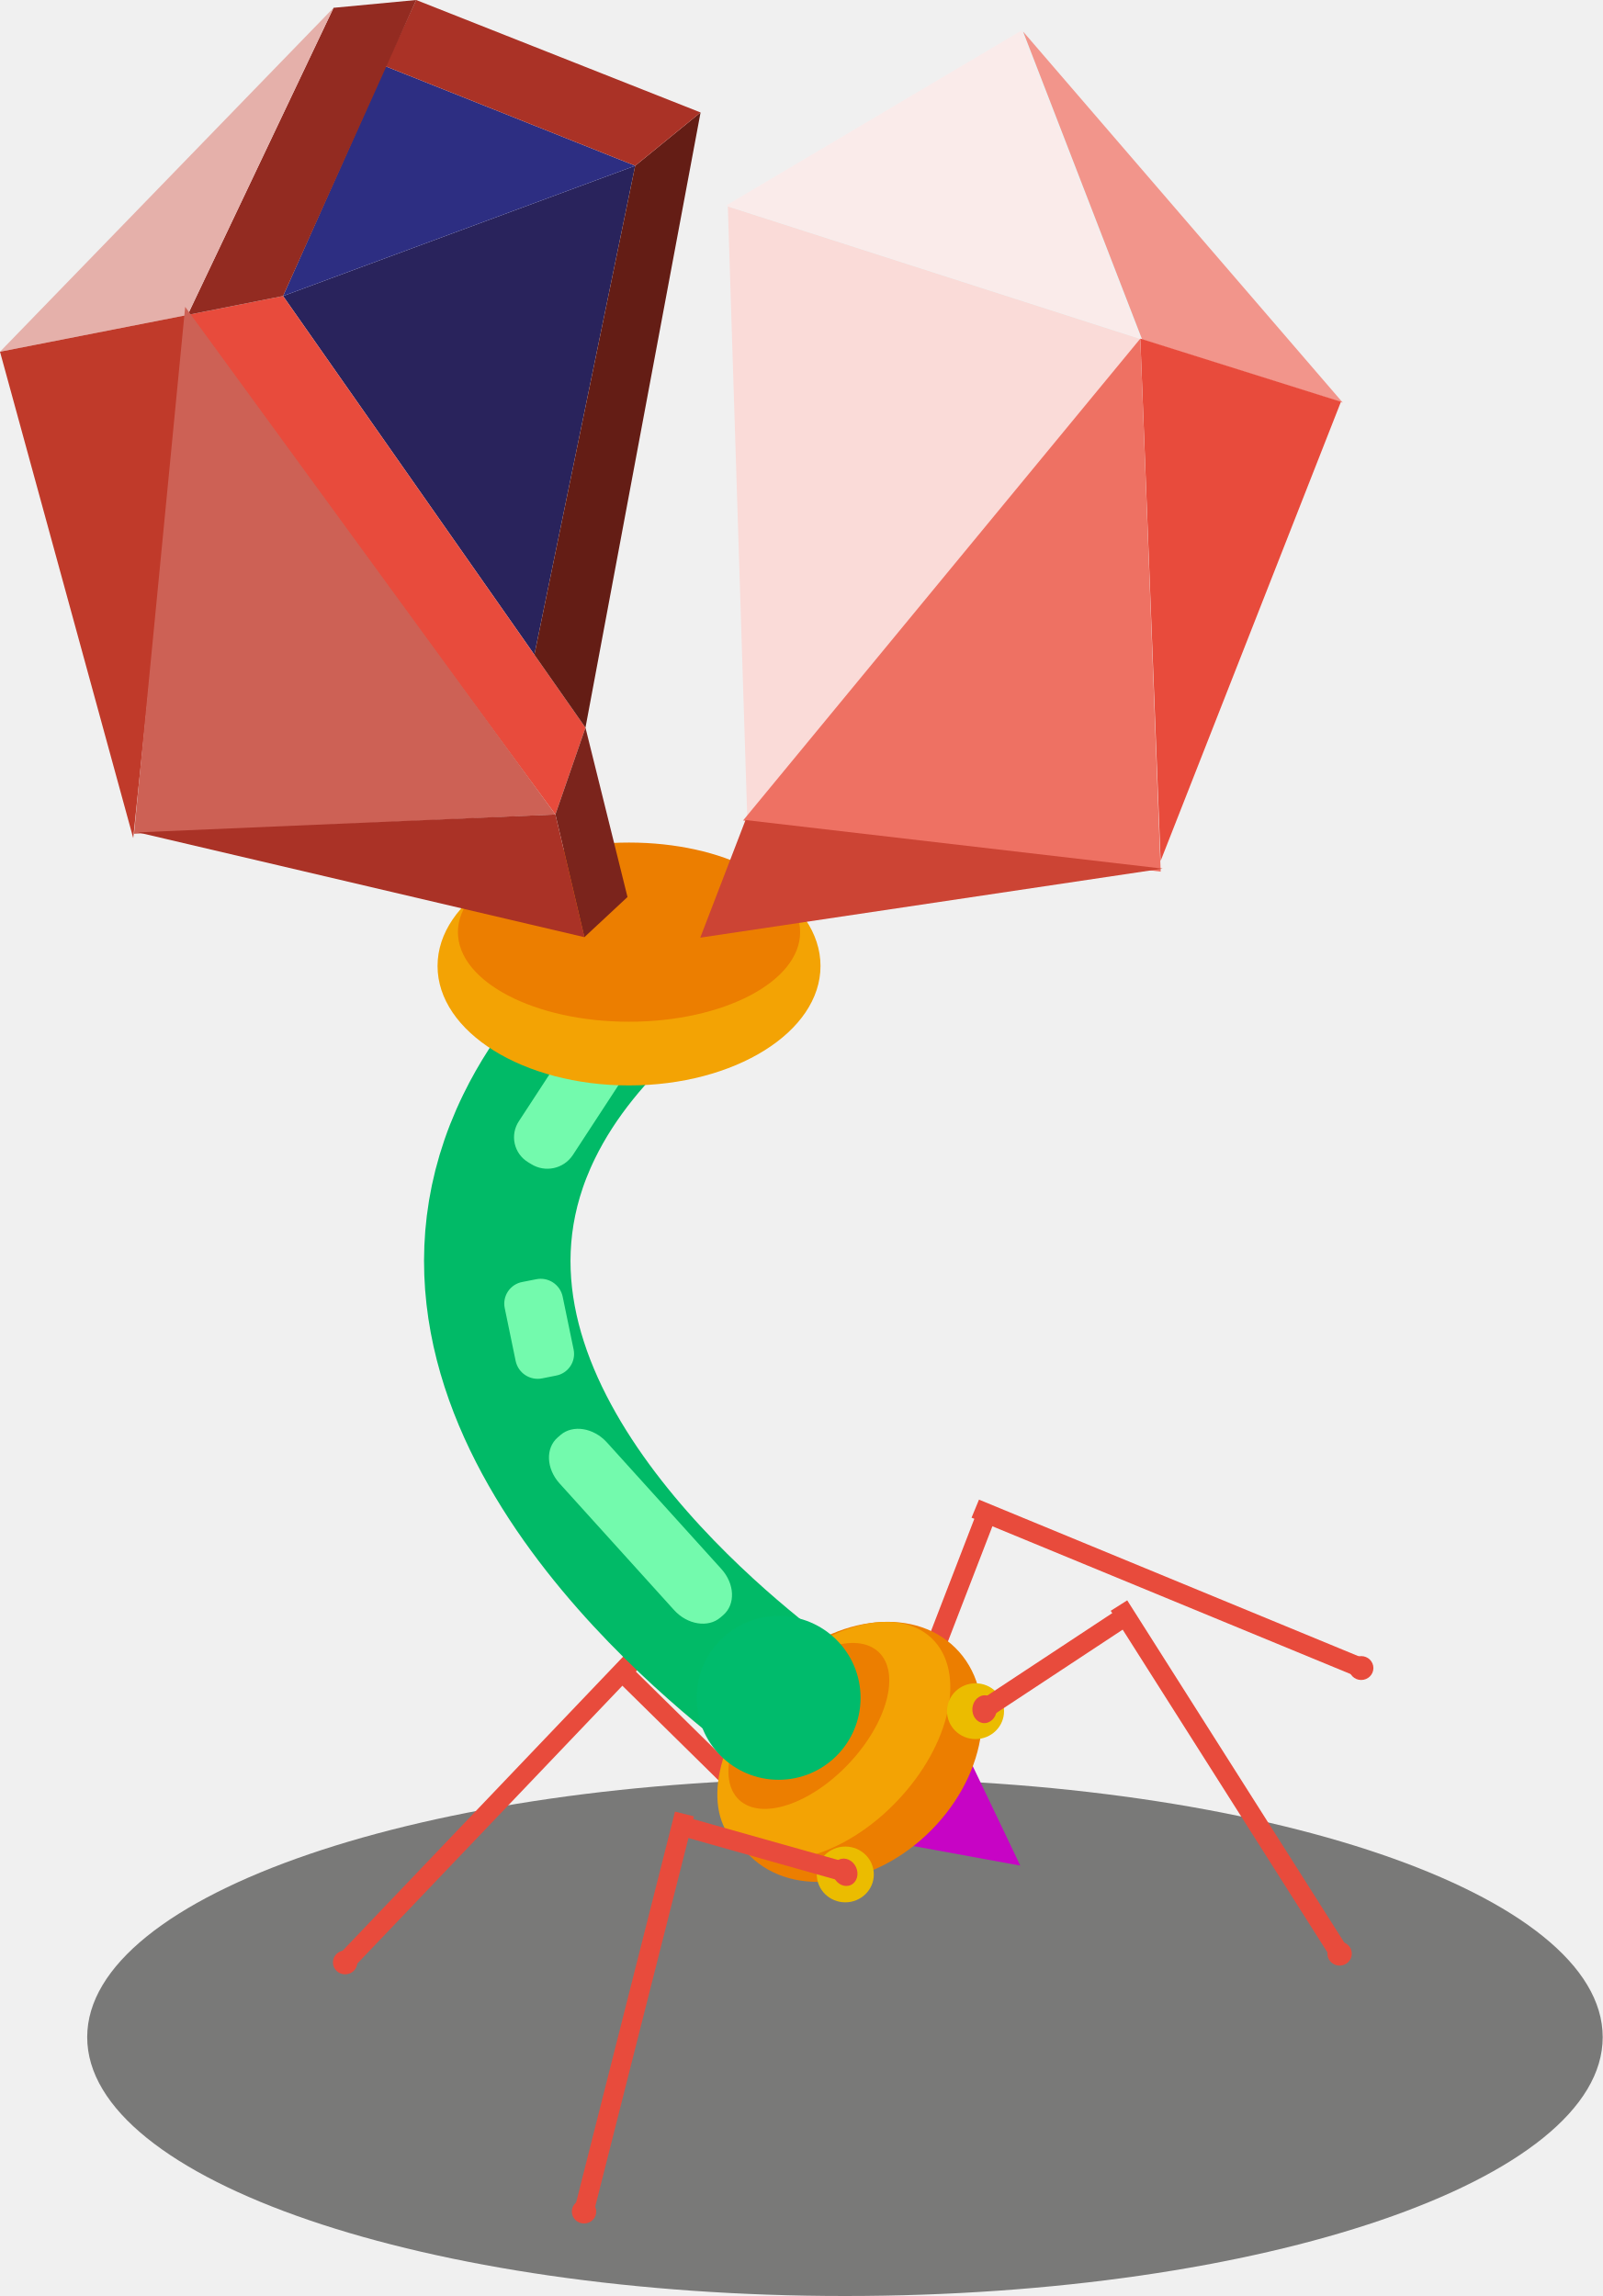
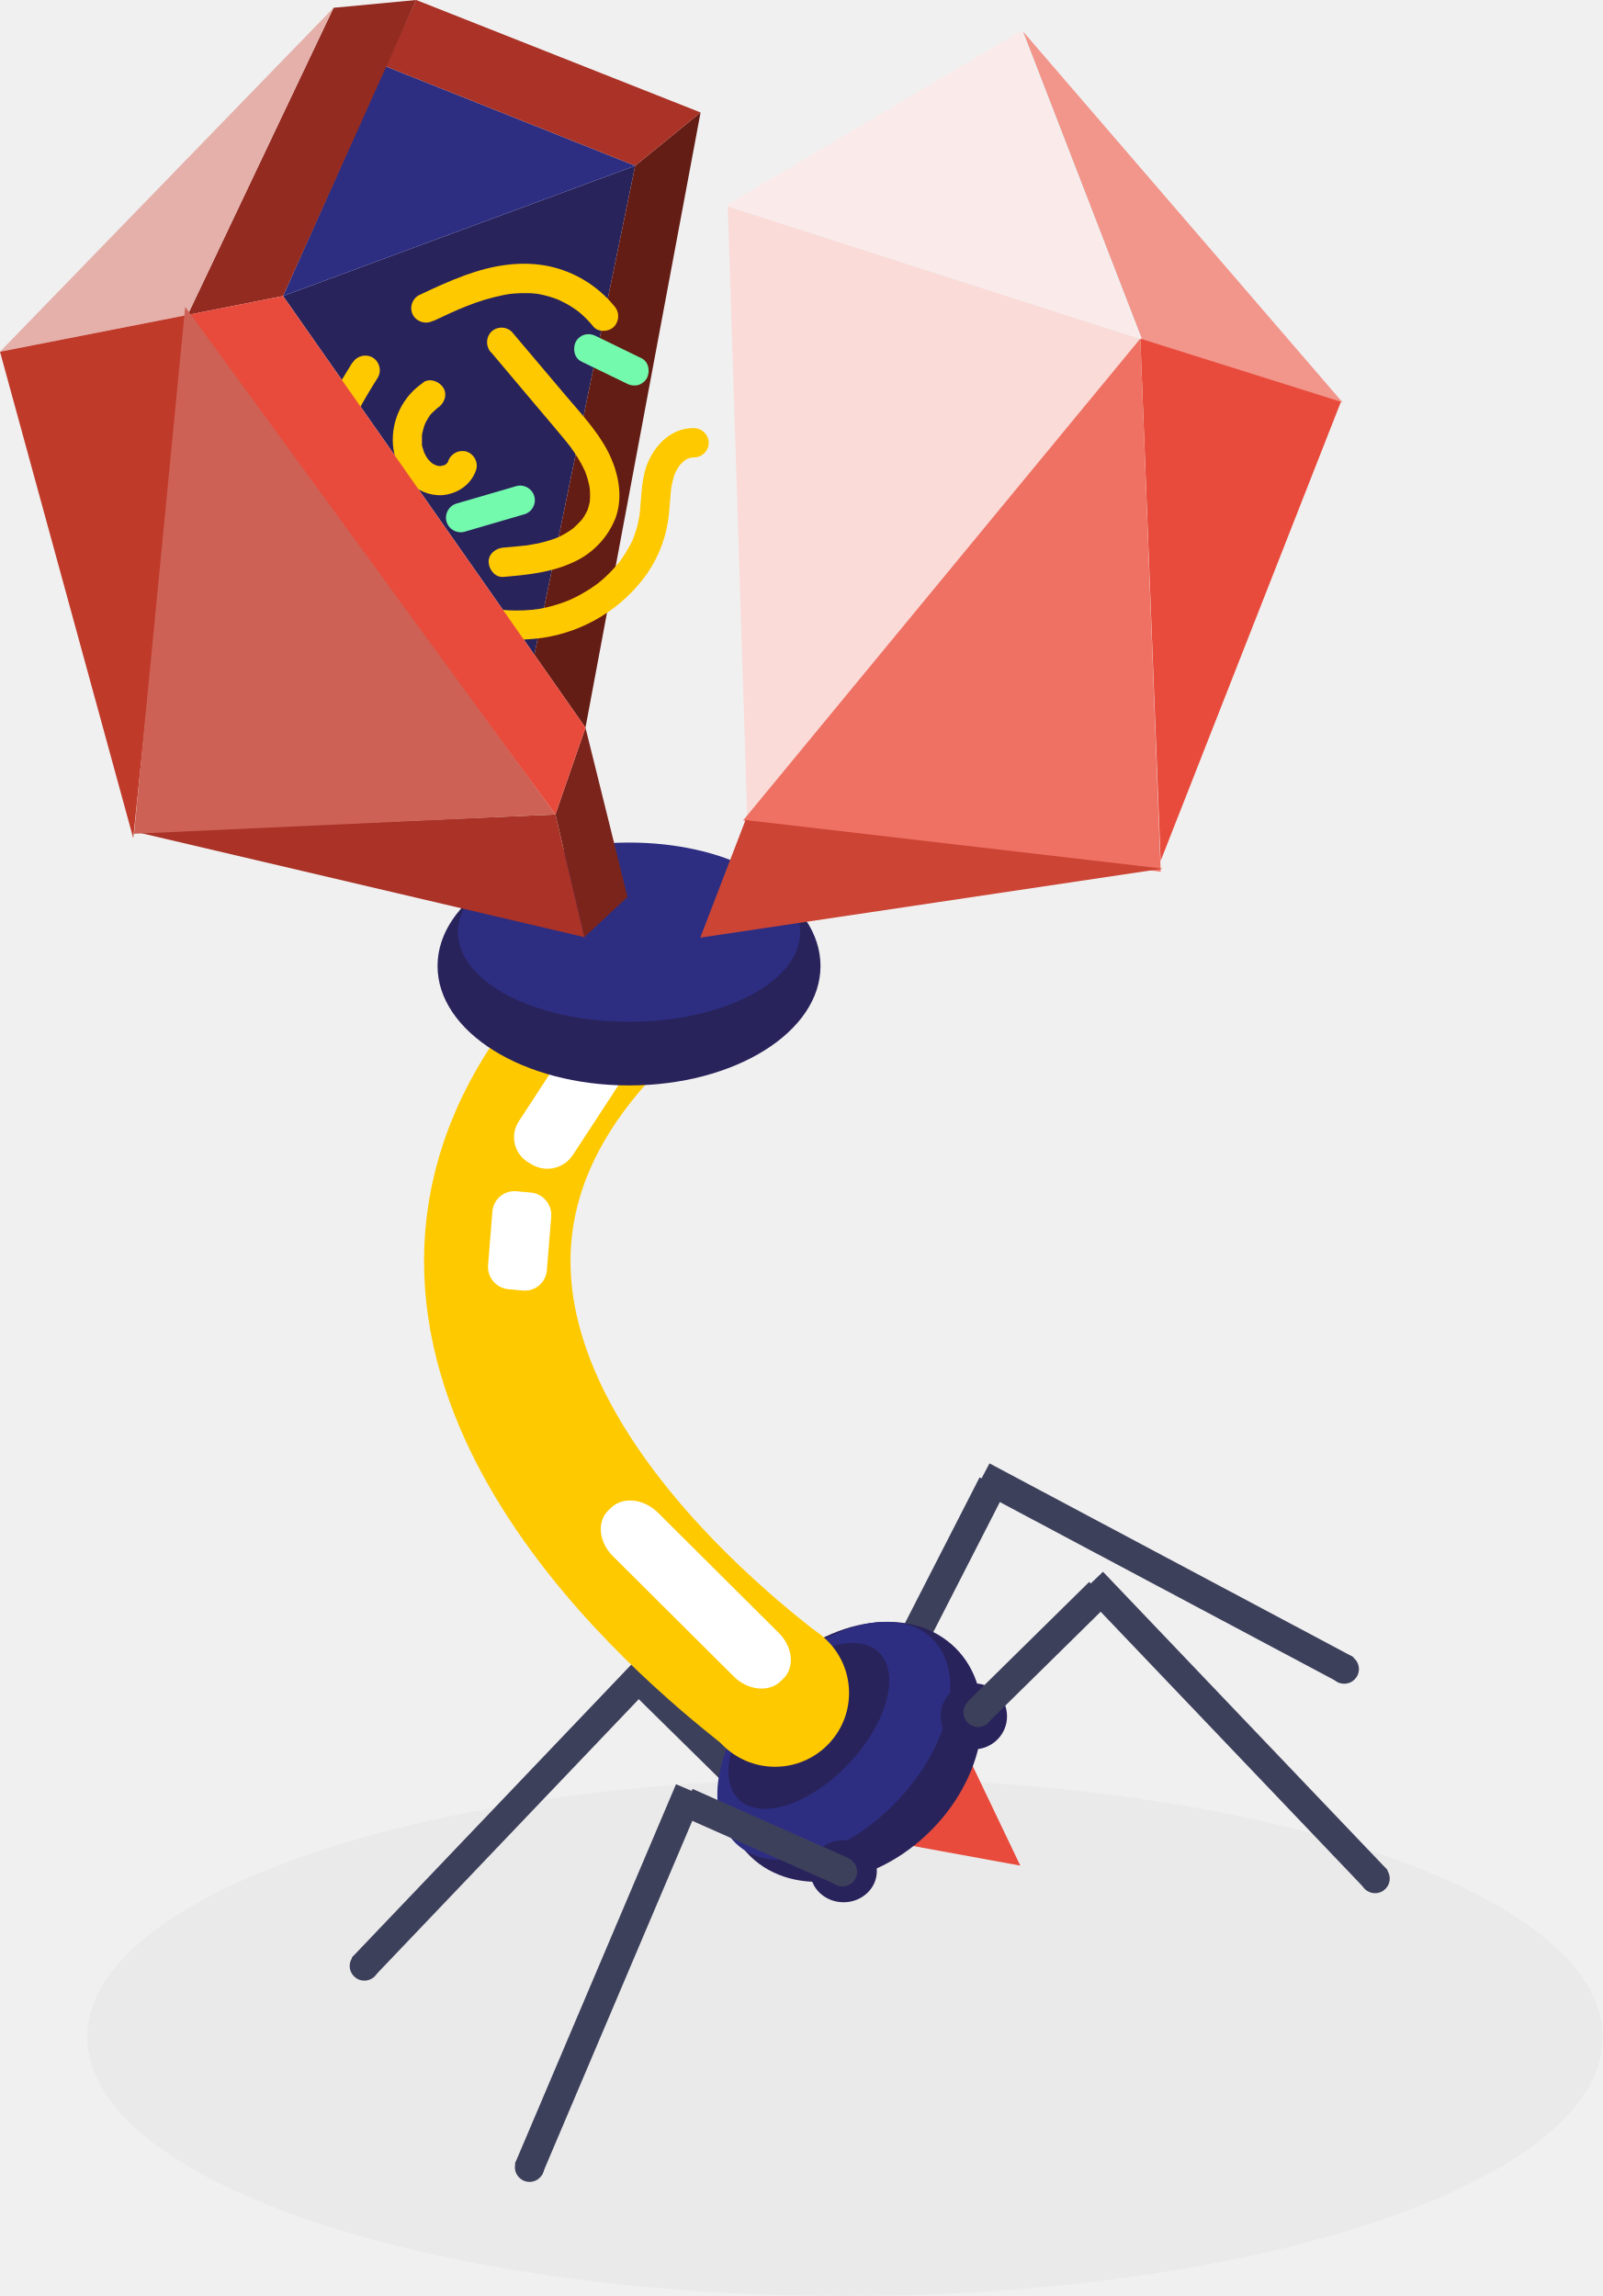
<svg xmlns="http://www.w3.org/2000/svg" id="Calque_1" data-name="Calque 1" viewBox="0 0 492.4 705.59">
  <defs>
-     <style>.cls-1{fill:#1d1d1b;opacity:0.56;}.cls-2,.cls-8{fill:none;}.cls-2,.cls-3{stroke:#e84b3c;stroke-width:6px;}.cls-2,.cls-3,.cls-8{stroke-miterlimit:10;}.cls-3,.cls-4{fill:#e84b3c;}.cls-5{fill:#c704c5;}.cls-6{fill:#ec7e00;}.cls-7{fill:#f3a304;}.cls-8{stroke:#01ba67;stroke-width:45px;}.cls-9{fill:#aa3226;}.cls-10{fill:#cc4434;}.cls-11{fill:#00bb6c;}.cls-12{fill:#73faad;}.cls-13{fill:#29235c;}.cls-14{fill:#2d2e82;}.cls-15{fill:#7b241c;}.cls-16{fill:#641d15;}.cls-17{fill:#932b21;}.cls-18{fill:#e5b0aa;}.cls-19{fill:#c03a2a;}.cls-20{fill:#cd6155;}.cls-21{fill:#f2958b;}.cls-22{fill:#fadbd8;}.cls-23{fill:#ee7163;}.cls-24{fill:#faebea;}.cls-25{fill:#ebbc00;}</style>
+     <style>.cls-1,.cls-8{fill:none;}.cls-1,.cls-2{stroke:#3d405b;stroke-width:9px;}.cls-1,.cls-2,.cls-8{stroke-miterlimit:10;}.cls-2,.cls-5{fill:#e84b3c;}.cls-3{fill:#3d405b;}.cls-4{fill:#e6e6e6;opacity:0.56;}.cls-6{fill:#29235c;}.cls-7{fill:#2d2e82;}.cls-8{stroke:#ffc900;stroke-width:45px;}.cls-9{fill:#aa3226;}.cls-10{fill:#cc4434;}.cls-11{fill:#ffc900;}.cls-12{fill:#fff;}.cls-13{fill:#7b241c;}.cls-14{fill:#641d15;}.cls-15{fill:#932b21;}.cls-16{fill:#e5b0aa;}.cls-17{fill:#c03a2a;}.cls-18{fill:#73faad;}.cls-19{fill:#f2958b;}.cls-20{fill:#fadbd8;}.cls-21{fill:#ee7163;}.cls-22{fill:#faebea;}.cls-23{fill:#cd6155;}</style>
  </defs>
-   <ellipse class="cls-1" cx="259.6" cy="626.05" rx="232.81" ry="79.54" />
-   <line class="cls-2" x1="106.34" y1="602.69" x2="193.79" y2="511" />
-   <line class="cls-3" x1="191.62" y1="514.23" x2="228.84" y2="550.88" />
-   <ellipse class="cls-4" cx="106.04" cy="603.07" rx="3.75" ry="3.67" />
-   <ellipse class="cls-4" cx="461.56" cy="778.52" rx="4.28" ry="3.75" transform="translate(-611.32 888.82) rotate(-81.32)" />
-   <line class="cls-2" x1="417.78" y1="512.38" x2="299.64" y2="463.63" />
-   <line class="cls-3" x1="302.97" y1="465.72" x2="284.32" y2="514.04" />
-   <ellipse class="cls-4" cx="418.21" cy="512.61" rx="3.75" ry="3.67" />
-   <ellipse class="cls-4" cx="518.39" cy="741.39" rx="3.73" ry="4.31" transform="translate(-568.03 211.2) rotate(-35.55)" />
+   <line class="cls-1" x1="413.74" y1="513.23" x2="301.9" y2="453.69" />
+   <line class="cls-2" x1="304.97" y1="456.07" x2="281.17" y2="502.57" />
+   <circle class="cls-3" cx="281.17" cy="502.79" r="4.5" />
+   <circle class="cls-3" cx="413.01" cy="512.93" r="4.5" />
+   <ellipse class="cls-4" cx="259.6" cy="626.05" rx="232.81" ry="79.54" />
+   <line class="cls-1" x1="111.34" y1="604.69" x2="198.79" y2="513" />
+   <line class="cls-2" x1="196.62" y1="516.23" x2="233.84" y2="552.88" />
+   <circle class="cls-3" cx="233.9" cy="553.09" r="4.5" />
+   <circle class="cls-3" cx="111.94" cy="604.17" r="4.5" />
+   <ellipse class="cls-5" cx="461.56" cy="778.52" rx="4.28" ry="3.75" transform="translate(-611.32 888.82) rotate(-81.32)" />
  <polygon class="cls-5" points="313.48 573.33 275.56 566.39 297.15 539.16 313.48 573.33" />
  <ellipse class="cls-6" cx="495.53" cy="766.84" rx="44.92" ry="34.11" transform="translate(-632.06 353.07) rotate(-45.42)" />
  <ellipse class="cls-7" cx="489.79" cy="763.36" rx="43.57" ry="26.83" transform="translate(-634.33 362.95) rotate(-46.38)" />
  <ellipse class="cls-6" cx="482.1" cy="758.84" rx="31.23" ry="16.88" transform="translate(-634.21 359.91) rotate(-46.64)" />
  <path class="cls-8" d="M473.06,749.55c-23.51-18-116.79-93.37-76.87-175,7.81-16,19.59-29.86,32.92-41.79" transform="translate(-233.6 -228.41)" />
  <path class="cls-9" d="M461.52,514.49" transform="translate(-233.6 -228.41)" />
  <path class="cls-10" d="M529.51,571.15" transform="translate(-233.6 -228.41)" />
-   <circle class="cls-11" cx="239.22" cy="521.77" r="25.18" />
-   <path class="cls-12" d="M404.94,670.16l.87-.76c3.78-3.26,10.17-2.23,14.27,2.3l35.17,38.9c4.1,4.54,4.36,10.86.57,14.13l-.87.75c-3.78,3.26-10.17,2.24-14.27-2.3l-35.17-38.9C401.41,679.74,401.16,673.42,404.94,670.16Z" transform="translate(-233.6 -228.41)" />
+   <ellipse class="cls-11" cx="238.13" cy="520.27" rx="22.73" ry="22.68" />
+   <path class="cls-12" d="M420.55,692.52l.83-.79c3.6-3.46,10-2.77,14.37,1.54l37.16,37c4.33,4.31,4.91,10.61,1.3,14.07l-.82.79c-3.61,3.46-10.05,2.77-14.38-1.54l-37.15-37C417.53,702.28,416.94,696,420.55,692.52Z" transform="translate(-233.6 -228.41)" />
  <path class="cls-12" d="M429.37,534.11l1,.61a9,9,0,0,1,2.83,12.51l-23.62,36.16a9.37,9.37,0,0,1-12.78,2.76l-1-.61A8.94,8.94,0,0,1,393,573l23.61-36.16A9.39,9.39,0,0,1,429.37,534.11Z" transform="translate(-233.6 -228.41)" />
-   <ellipse class="cls-7" cx="193.26" cy="296.86" rx="58.83" ry="36.71" />
-   <ellipse class="cls-6" cx="193.26" cy="286.46" rx="52.57" ry="27.53" />
-   <polygon class="cls-13" points="86.97 90.97 164.18 201.2 195.15 50.94 86.97 90.97" />
-   <polygon class="cls-14" points="195.15 50.94 86.97 90.97 118.42 20.36 195.15 50.94" />
-   <polygon class="cls-4" points="86.97 90.97 57.65 96.78 170.64 250.3 179.88 223.62 86.97 90.97" />
-   <polygon class="cls-15" points="192.79 275.66 179.55 288 170.64 250.3 179.88 223.62 192.79 275.66" />
-   <polygon class="cls-16" points="164.18 201.2 179.88 223.62 215.24 34.56 195.15 50.94 164.18 201.2" />
+   <ellipse class="cls-6" cx="193.26" cy="296.86" rx="58.83" ry="36.71" />
+   <ellipse class="cls-7" cx="193.26" cy="286.46" rx="52.57" ry="27.53" />
+   <polygon class="cls-6" points="86.97 90.97 164.18 201.2 195.15 50.94 86.97 90.97" />
+   <polygon class="cls-7" points="195.15 50.94 86.97 90.97 118.42 20.36 195.15 50.94" />
+   <polygon class="cls-13" points="192.79 275.66 179.55 288 170.64 250.3 179.88 223.62 192.79 275.66" />
+   <polygon class="cls-14" points="164.18 201.2 179.88 223.62 215.24 34.56 195.15 50.94 164.18 201.2" />
  <polygon class="cls-9" points="195.15 50.94 215.24 34.56 127.87 0 118.42 20.36 195.15 50.94" />
-   <polygon class="cls-17" points="86.97 90.97 57.65 96.78 102.48 2.4 127.87 0 86.97 90.97" />
-   <polygon class="cls-18" points="57.65 96.78 0 108.09 102.48 2.4 57.65 96.78" />
-   <polygon class="cls-19" points="57.65 96.78 0 108.09 40.93 257.55 57.65 96.78" />
-   <polygon class="cls-20" points="170.64 250.3 56.89 94.3 41.17 256.23 170.64 250.3" />
+   <polygon class="cls-15" points="86.97 90.97 57.65 96.78 102.48 2.4 127.87 0 86.97 90.97" />
+   <polygon class="cls-16" points="57.65 96.78 0 108.09 102.48 2.4 57.65 96.78" />
+   <polygon class="cls-17" points="57.65 96.78 0 108.09 40.93 257.55 57.65 96.78" />
  <polygon class="cls-9" points="179.55 288 170.64 250.3 42.34 255.8 179.55 288" />
-   <polygon class="cls-21" points="412.56 123.75 350.92 104.36 314.33 9.7 412.56 123.75" />
-   <polygon class="cls-22" points="350.92 104.36 223.62 63.44 229.62 252.31 350.92 104.36" />
-   <polygon class="cls-4" points="411.99 123.46 350.35 104.06 356.59 264.56 411.99 123.46" />
-   <polygon class="cls-23" points="356.61 267.87 350.35 104.06 228.3 252.14 356.61 267.87" />
+   <path class="cls-12" d="M392.31,594.51l4.32.38a6.91,6.91,0,0,1,6.33,7.36l-1.35,16.61A6.76,6.76,0,0,1,394.2,625l-4.32-.39a6.9,6.9,0,0,1-6.33-7.35l1.34-16.61A6.76,6.76,0,0,1,392.31,594.51Z" transform="translate(-233.6 -228.41)" />
+   <ellipse class="cls-6" cx="259.17" cy="575.03" rx="10.23" ry="9.56" />
+   <ellipse class="cls-6" cx="299.18" cy="527.45" rx="10.22" ry="10.14" />
+   <path class="cls-6" d="M-18,243" transform="translate(-233.6 -228.41)" />
+   <path class="cls-11" d="M384.49,336.68l13.49,16,6.71,7.94q1.43,1.68,2.81,3.39c.85,1,1.44,1.81,2.47,3.31a42.78,42.78,0,0,1,2.29,3.73c.34.64.66,1.29,1,2,.57,1.22-.12-.44.13.31.15.48.35,1,.51,1.42.22.69.41,1.38.57,2.08.09.35.16.7.22,1.05s.17,1.14.07.29c.08.7.12,1.42.13,2.13,0,.35,0,.7,0,1.06,0,.19-.18,1.64,0,.7a16.13,16.13,0,0,1-.46,2.06c-.08.28-.19.54-.26.82-.32,1.14.41-.77-.11.3-.27.55-.55,1.09-.87,1.62-.13.21-.26.42-.4.62s-.27.41-.42.6c.33-.42.34-.43,0,0a29.45,29.45,0,0,1-2.62,2.62c-.63.55-.11.1,0,0-.3.23-.61.45-.92.66-.62.43-1.26.82-1.92,1.19s-1.22.65-1.84.94c-.22.1-1,.41-.13.06-.4.16-.8.32-1.21.46a38.68,38.68,0,0,1-5.29,1.45c-.9.18-1.8.34-2.71.48l-.77.11-.31,0-.91.11c-1.84.2-3.67.36-5.51.51-2.33.2-4.61,1.93-4.5,4.5.11,2.27,2,4.71,4.5,4.5,7.38-.62,14.77-1.35,21.55-4.53a24.87,24.87,0,0,0,12.89-13.46c2.55-6.82.86-14.52-2.41-20.77s-8.4-11.71-13-17.15l-16.39-19.39a4.51,4.51,0,0,0-6.36,0,4.61,4.61,0,0,0,0,6.36Z" transform="translate(-233.6 -228.41)" />
+   <path class="cls-11" d="M363.64,346a21.13,21.13,0,0,0-9.31,19.08,19,19,0,0,0,4.61,11,13.06,13.06,0,0,0,10.44,4.51c4.82-.4,9-3.2,10.55-7.9a4.55,4.55,0,0,0-3.15-5.54,4.61,4.61,0,0,0-5.53,3.14c-.16.47-.13.41.11-.19a4.68,4.68,0,0,1-.3.54c-.38.74.62-.51-.06.06a6,6,0,0,1-.46.42c.47-.34.56-.42.29-.23s-.7.61-1,.55c.55-.21.66-.26.34-.14l-.45.15-.63.15c-.5.09-.42.09.25,0-.11.12-.83,0-1,0-1,.06.78.24-.07,0-.44-.12-.87-.23-1.3-.39,1,.39,0-.08-.2-.18l-.59-.38c.39.31.45.37.21.16s-.63-.55-.91-.86-.68-.82-.22-.2a12.05,12.05,0,0,1-.8-1.21c-.18-.32-.34-.65-.51-1-.41-.79.22.65-.15-.44-.07-.19-.75-2.09-.56-2.23.07.62.08.67,0,.15,0-.17,0-.35,0-.52q0-.61,0-1.23c0-.35,0-.7,0-1.05s.05-.47.08-.7c-.09.61-.09.67,0,.15.18-.74.33-1.48.57-2.21.07-.23.57-1.44.11-.41.14-.32.29-.64.45-.95a20.27,20.27,0,0,1,1.28-2.1c.56-.84-.47.47.16-.2.32-.34.62-.7,1-1s.52-.48.78-.71.36-.3-.08,0c.18-.14.38-.28.57-.4,1.95-1.32,3-4,1.62-6.16-1.25-1.94-4.08-3-6.16-1.62Z" transform="translate(-233.6 -228.41)" />
+   <path class="cls-11" d="M366.73,327.05c1.81-.85,3.61-1.7,5.43-2.52,2.1-.95,2.93-1.31,4.9-2.08a63.65,63.65,0,0,1,11.38-3.4l1.55-.26c.53-.1,0,0-.08,0l.67-.08c1-.1,1.94-.17,2.91-.2s1.95,0,2.92,0c.45,0,.9.06,1.35.1l.68.07c-.44-.05-.19,0,.1,0a31.44,31.44,0,0,1,5.16,1.3c.38.13.75.26,1.12.41l.55.22c-.07,0-.63-.3-.17-.07.83.41,1.66.79,2.47,1.24s1.59.93,2.36,1.45l1.13.8c.69.51.16.13,0,0l.61.5a31.23,31.23,0,0,1,4.13,4.24c1.49,1.84,4.84,1.66,6.37,0a4.63,4.63,0,0,0,0-6.36,35.5,35.5,0,0,0-19.81-12.14c-8.78-1.88-17.76-.29-26.09,2.77-4.84,1.77-9.54,3.95-14.2,6.16a4.53,4.53,0,0,0-1.61,6.16,4.61,4.61,0,0,0,6.15,1.61Z" transform="translate(-233.6 -228.41)" />
+   <path class="cls-11" d="M341.84,339.87c-8,12.8-16.28,27.68-12,43.26,3.81,13.85,15.93,24.44,27.82,31.58,12.82,7.7,27.86,11.87,42.8,9.69a48.1,48.1,0,0,0,32-19.76,39,39,0,0,0,6.69-18.57c.2-1.94.31-3.9.49-5.84,0-.47.1-.93.14-1.4s0-.06,0,0c0-.23.07-.46.1-.69a27.29,27.29,0,0,1,.66-2.95c.1-.38.23-.75.36-1.12.27-.82-.28.51.1-.26a20,20,0,0,1,1.18-2.06c.08-.12.55-.74.19-.28s.05-.05.1-.11c.24-.27.48-.54.74-.79s.53-.47.79-.71c-.63.58,0,0,.37-.21.14-.09,1-.62.53-.33s.39-.13.58-.18,1.19-.21.58-.16.65,0,.8,0a4.54,4.54,0,0,0,4.5-4.5,4.59,4.59,0,0,0-4.5-4.5c-7.61-.22-13.31,6.4-15.13,13.25-1.06,4-1.12,8.21-1.52,12.31-.05.47-.09.94-.16,1.4.11-.81-.07.45-.09.54-.12.7-.26,1.4-.43,2.09a33.23,33.23,0,0,1-1.25,4c-.07.18-.54,1.27-.08.22-.14.32-.28.64-.43,1-.3.63-.61,1.25-1,1.87a36.43,36.43,0,0,1-2.42,3.84l-.63.85c.67-.89-.06.05-.17.19-.45.54-.91,1.07-1.39,1.59a40.56,40.56,0,0,1-3,3c-.53.48-1.08.92-1.63,1.38-.92.77.75-.54-.21.17l-.87.63a42.13,42.13,0,0,1-3.93,2.5q-1.71,1-3.51,1.8l-1,.44c1-.45-.09,0-.25.09-.78.3-1.57.59-2.37.85q-2,.66-4.14,1.14c-.7.15-1.4.29-2.1.41l-1.06.17c1.25-.2-.47,0-.7.07a50.58,50.58,0,0,1-10.07,0l-1.25-.13c-1.37-.15.9.16-.47-.07-.82-.13-1.65-.27-2.48-.43q-2.69-.53-5.31-1.29c-1.49-.44-3-.93-4.42-1.46l-2.37-.93c.87.35-.42-.19-.48-.22-.52-.23-1-.46-1.55-.71a77.36,77.36,0,0,1-9.12-5.08q-2.06-1.34-4-2.79l-1-.77c.72.55-.38-.3-.43-.34-.74-.58-1.46-1.18-2.18-1.79a62,62,0,0,1-6.82-6.74c-.26-.3-.52-.61-.77-.92-.07-.08-.89-1.11-.28-.33-.49-.63-.95-1.27-1.4-1.93a38.67,38.67,0,0,1-2.6-4.39c-.17-.34-.34-.7-.5-1.05s-.22-.47-.32-.71c.2.47.2.47,0,0-.31-.86-.63-1.71-.88-2.58s-.41-1.52-.56-2.29c-.08-.38-.15-.77-.21-1.16-.08-.54-.09-.58,0-.11,0-.28-.06-.57-.08-.86a32.61,32.61,0,0,1,.11-6c.13-1.39-.19.87.07-.5.11-.57.2-1.13.32-1.69.21-1,.45-2,.73-2.94a51.08,51.08,0,0,1,1.9-5.37c-.33.81.24-.53.25-.55.24-.55.49-1.08.75-1.62.45-.94.92-1.88,1.4-2.8,1.93-3.7,4.11-7.27,6.32-10.8a4.55,4.55,0,0,0-1.61-6.16,4.6,4.6,0,0,0-6.16,1.61Z" transform="translate(-233.6 -228.41)" />
+   <path class="cls-18" d="M376.32,391.82l18.3-5.34a4.5,4.5,0,0,0-2.39-8.68l-18.3,5.34a4.5,4.5,0,0,0,2.39,8.68Z" transform="translate(-233.6 -228.41)" />
+   <path class="cls-18" d="M412.13,339.47l14.05,6.82a4.79,4.79,0,0,0,3.46.45,4.51,4.51,0,0,0,2.69-2.07c1.07-2,.65-5.05-1.61-6.15l-14-6.82a4.82,4.82,0,0,0-3.47-.46,4.62,4.62,0,0,0-2.69,2.07c-1.07,2-.65,5.06,1.61,6.16Z" transform="translate(-233.6 -228.41)" />
+   <polygon class="cls-5" points="86.97 90.97 57.65 96.78 170.64 250.3 179.88 223.62 86.97 90.97" />
+   <polygon class="cls-19" points="412.56 123.75 350.92 104.36 314.33 9.7 412.56 123.75" />
+   <polygon class="cls-20" points="350.92 104.36 223.62 63.44 229.62 252.31 350.92 104.36" />
+   <polygon class="cls-5" points="411.99 123.46 350.35 104.06 356.59 264.56 411.99 123.46" />
+   <polygon class="cls-21" points="356.61 267.87 350.35 104.06 228.3 252.14 356.61 267.87" />
  <polygon class="cls-10" points="357.22 266.94 229.05 252.01 215.15 288.15 357.22 266.94" />
-   <polygon class="cls-24" points="313.77 9.41 350.36 104.06 223.07 63.15 313.77 9.41" />
-   <path class="cls-12" d="M394.07,622.38l4.26-.84a6.9,6.9,0,0,1,8.13,5.28l3.38,16.33a6.76,6.76,0,0,1-5.41,8l-4.25.85a6.92,6.92,0,0,1-8.14-5.29l-3.37-16.32A6.76,6.76,0,0,1,394.07,622.38Z" transform="translate(-233.6 -228.41)" />
-   <ellipse class="cls-25" cx="259.71" cy="576.04" rx="8.76" ry="8.57" />
-   <line class="cls-2" x1="179.52" y1="679.16" x2="210.29" y2="557.46" />
-   <line class="cls-3" x1="210.01" y1="561.31" x2="260.76" y2="575.63" />
-   <ellipse class="cls-4" cx="179.44" cy="679.64" rx="3.75" ry="3.67" />
-   <ellipse class="cls-4" cx="493.2" cy="803.79" rx="3.74" ry="4.3" transform="translate(-526.35 54.23) rotate(-24.92)" />
-   <ellipse class="cls-25" cx="299.72" cy="525.87" rx="8.76" ry="8.57" />
-   <line class="cls-2" x1="411.36" y1="599.96" x2="343.79" y2="493.41" />
-   <line class="cls-3" x1="345.27" y1="496.99" x2="301.48" y2="525.88" />
-   <ellipse class="cls-4" cx="411.58" cy="600.39" rx="3.75" ry="3.67" />
-   <ellipse class="cls-4" cx="536.1" cy="753.7" rx="4.28" ry="3.75" transform="translate(-490.28 1001.68) rotate(-85.58)" />
+   <polygon class="cls-22" points="313.77 9.41 350.36 104.06 223.07 63.15 313.77 9.41" />
+   <line class="cls-1" x1="162.33" y1="666.71" x2="211.84" y2="550.08" />
+   <line class="cls-2" x1="210.95" y1="553.87" x2="258.7" y2="575.05" />
+   <circle class="cls-3" cx="258.83" cy="575.22" r="4.5" />
+   <circle class="cls-3" cx="162.7" cy="666.02" r="4.5" />
+   <line class="cls-1" x1="423.08" y1="577.82" x2="335.63" y2="486.13" />
+   <line class="cls-2" x1="337.79" y1="489.36" x2="300.58" y2="526.01" />
+   <circle class="cls-3" cx="300.51" cy="526.22" r="4.5" />
+   <circle class="cls-3" cx="422.48" cy="577.3" r="4.5" />
+   <polygon class="cls-23" points="170.64 250.3 56.89 94.3 41.17 256.23 170.64 250.3" />
</svg>
